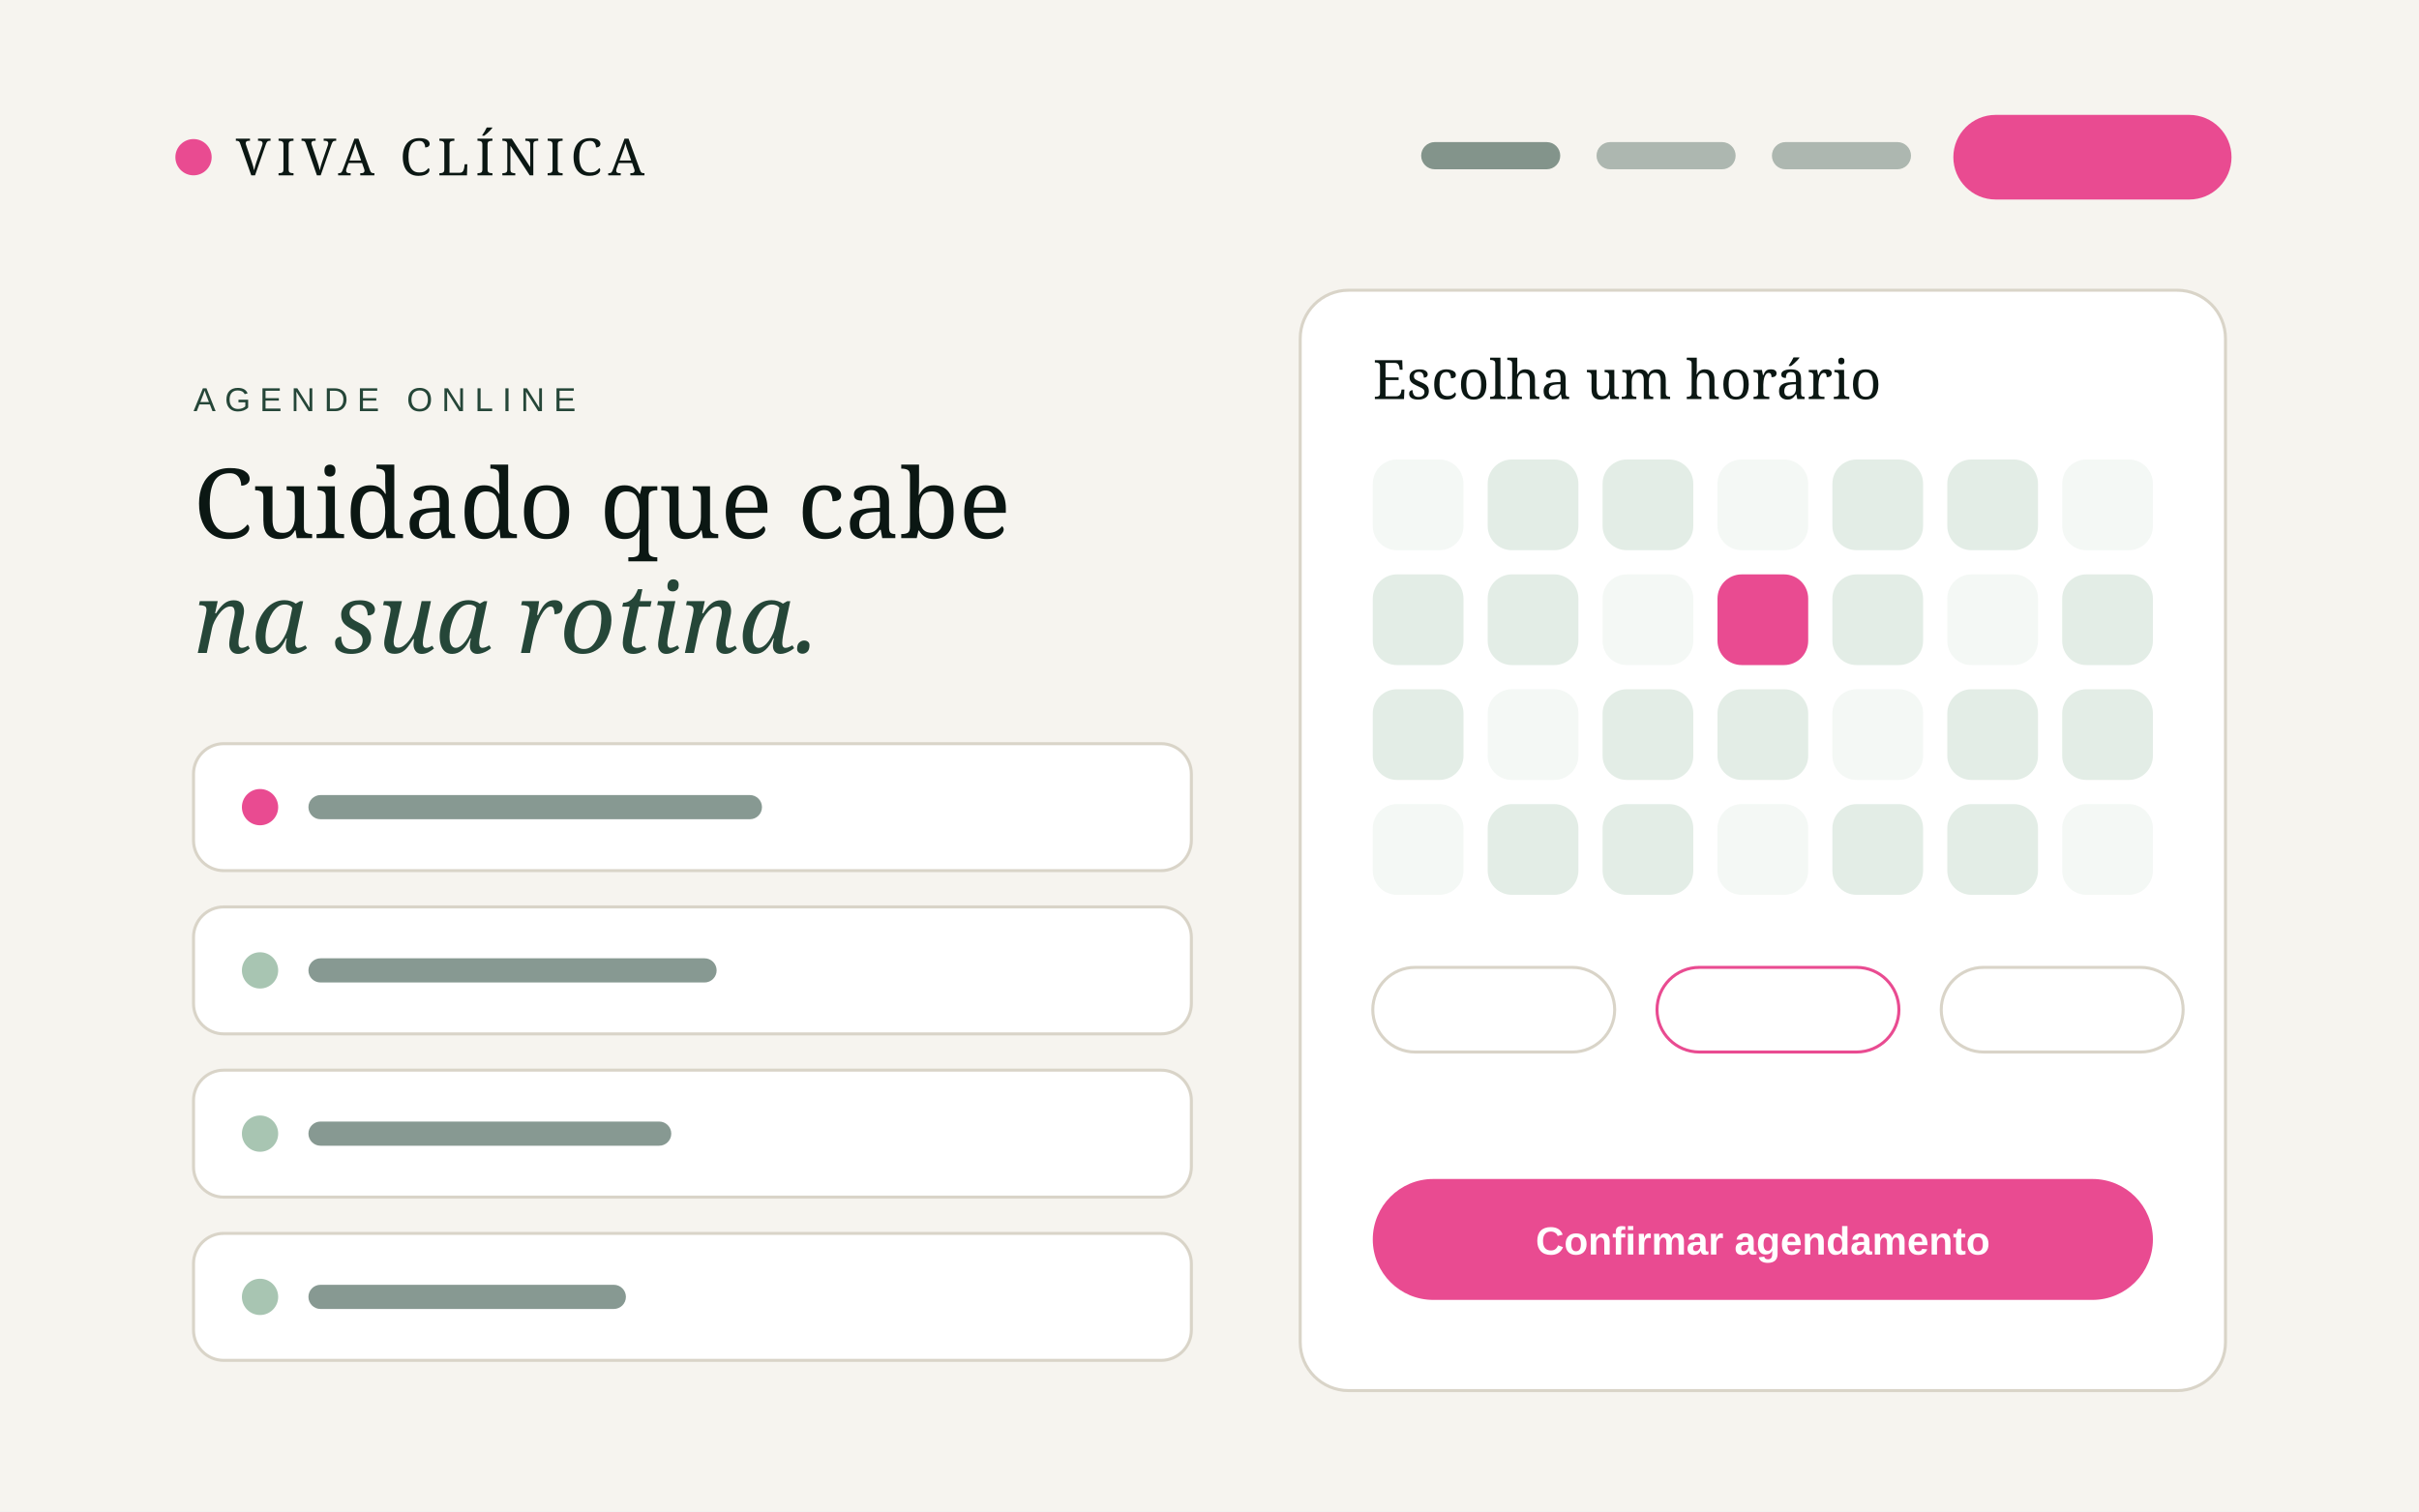
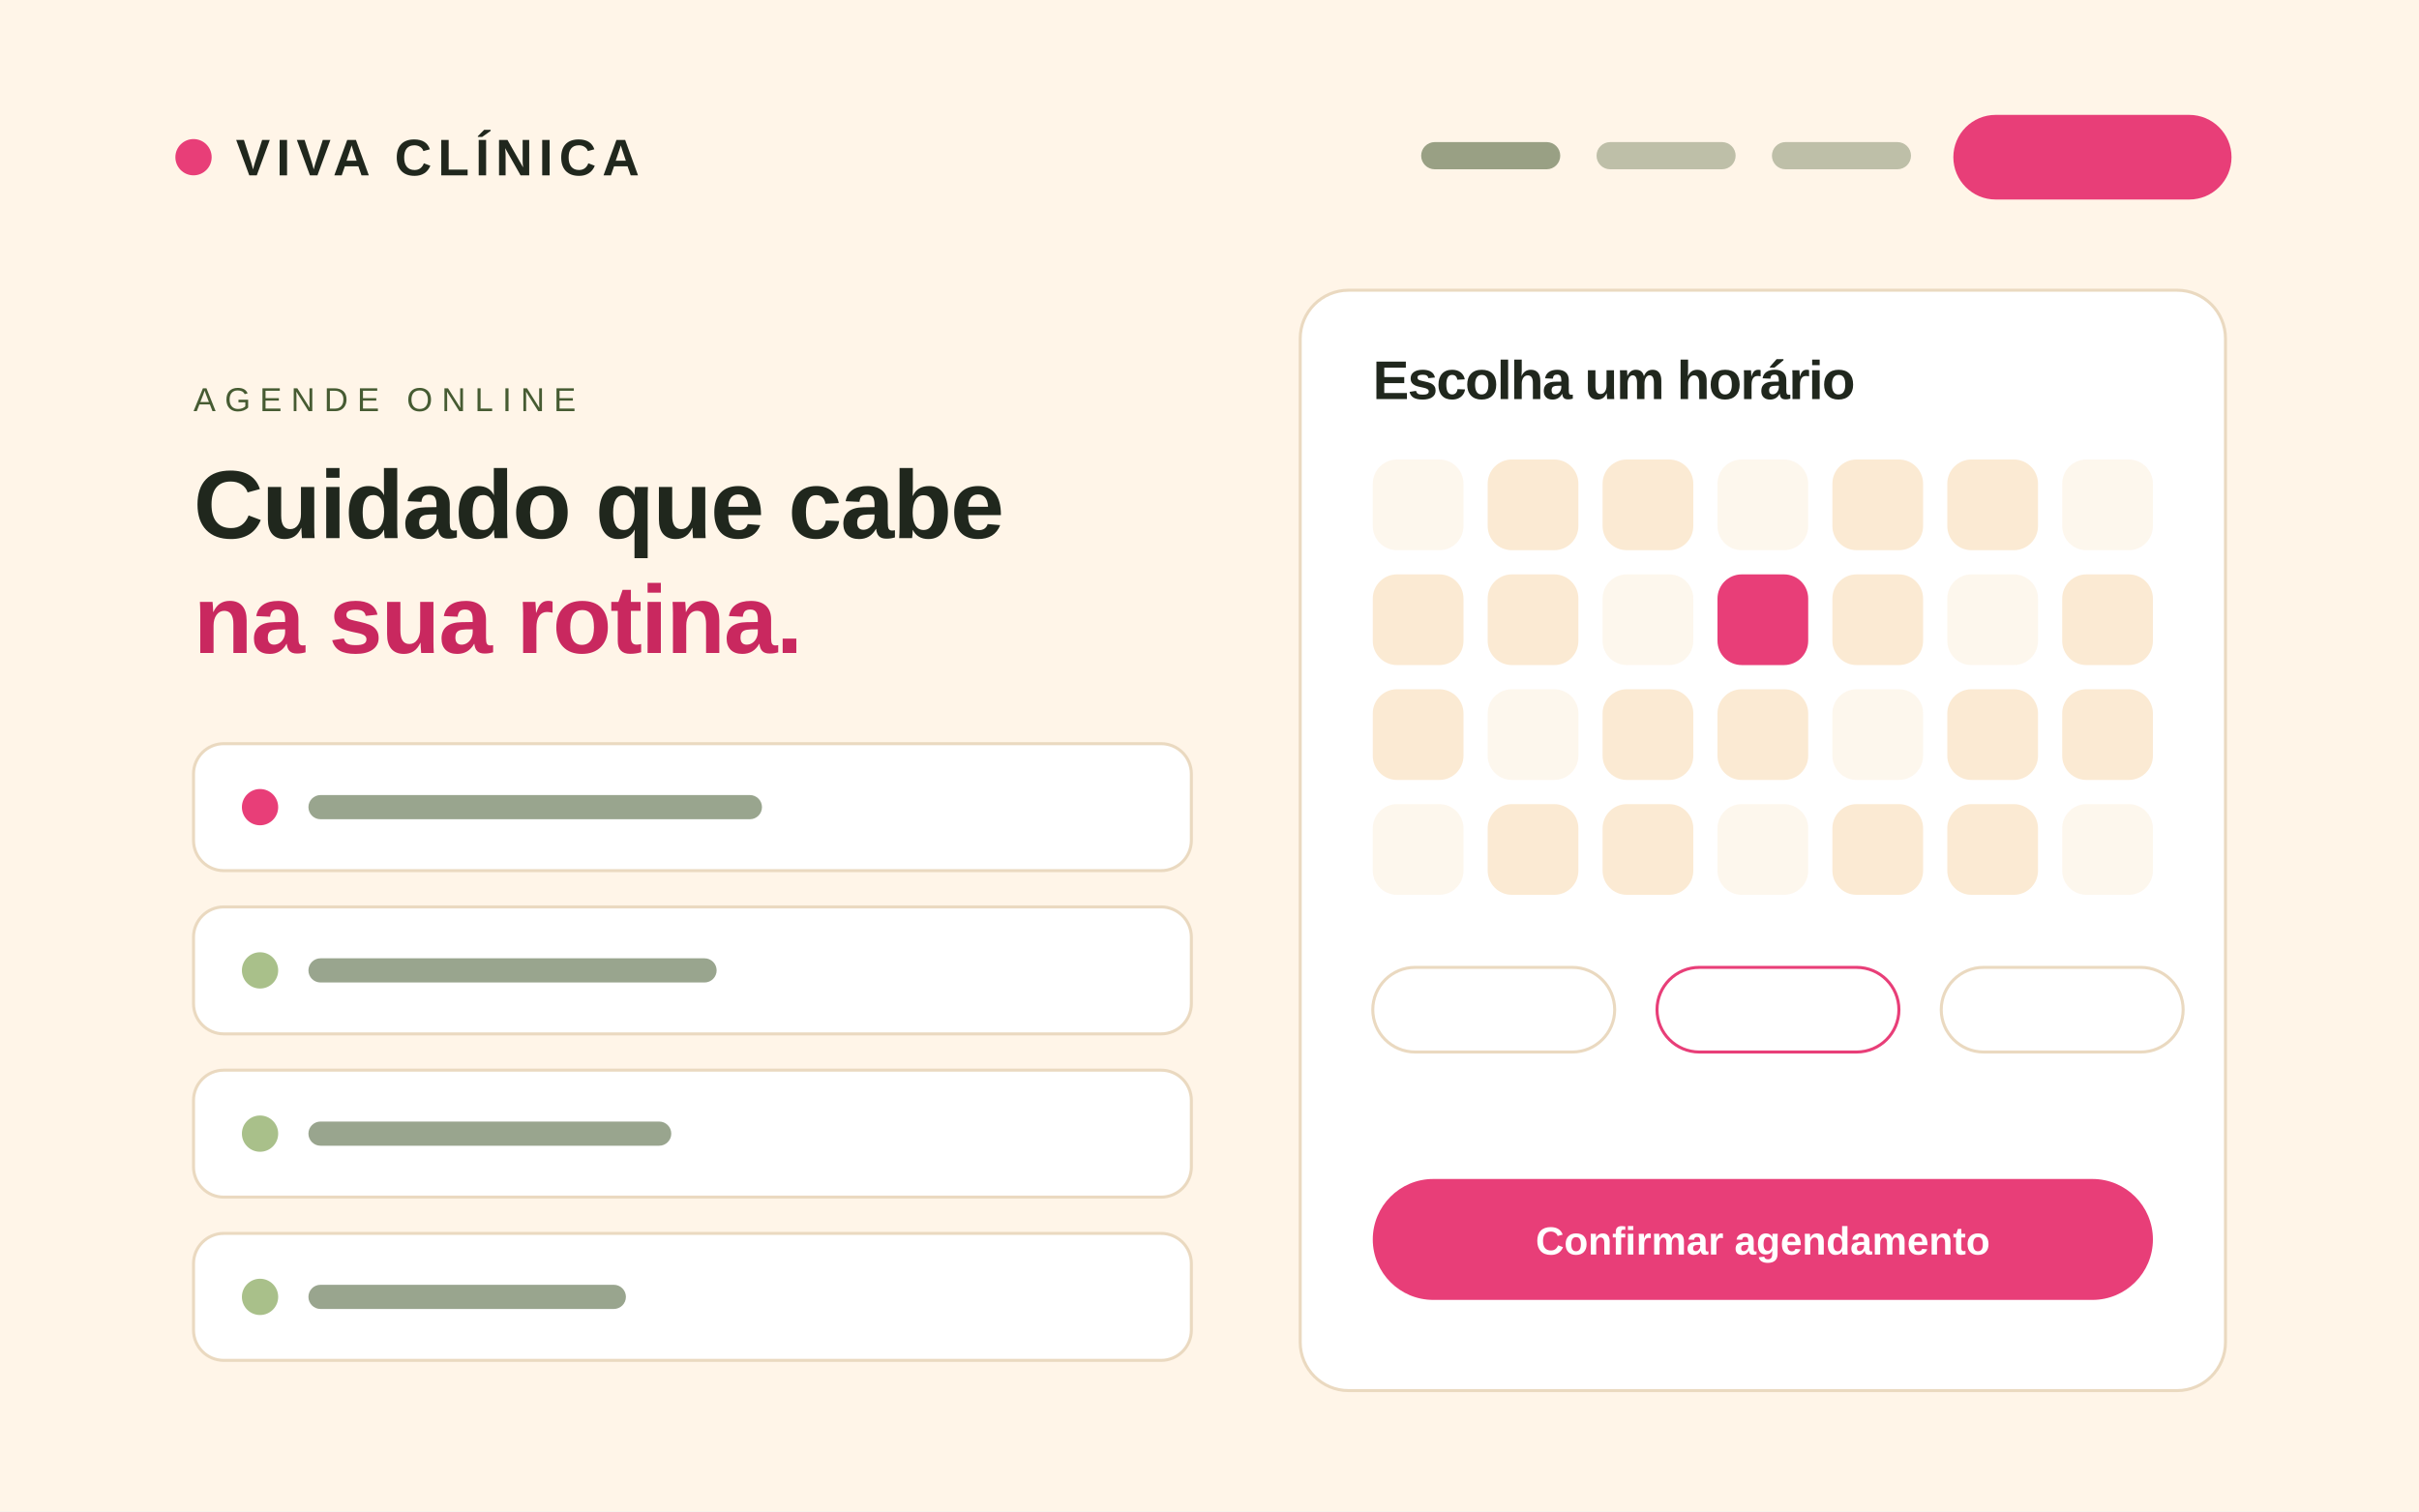
<svg xmlns="http://www.w3.org/2000/svg" viewBox="0 0 800 500" role="img" aria-label="Mockup de site de serviços com agendamento online e calendário de horários">
-   <rect width="800" height="500" fill="#F6F4EF" />
-   <circle cx="64" cy="52" r="6" fill="#E94B91" />
-   <text x="78" y="58" font-family="Georgia, serif" font-size="17" letter-spacing="2" fill="#0B1713">VIVA CLÍNICA</text>
-   <rect x="470" y="47" width="46" height="9" rx="4.5" fill="#254638" opacity="0.55" />
-   <rect x="528" y="47" width="46" height="9" rx="4.5" fill="#254638" opacity="0.35" />
-   <rect x="586" y="47" width="46" height="9" rx="4.5" fill="#254638" opacity="0.35" />
-   <rect x="646" y="38" width="92" height="28" rx="14" fill="#E94B91" />
-   <text x="64" y="136" font-family="Arial, sans-serif" font-size="11" letter-spacing="3" fill="#254638">AGENDE ONLINE</text>
-   <text x="64" y="178" font-family="Georgia, serif" font-size="32" fill="#0B1713">Cuidado que cabe</text>
-   <text x="64" y="216" font-family="Georgia, serif" font-size="32" font-style="italic" fill="#254638">na sua rotina.</text>
-   <rect x="64" y="246" width="330" height="42" rx="10" fill="#FFFFFF" stroke="#D9D4C8" />
-   <circle cx="86" cy="267" r="6" fill="#E94B91" />
-   <rect x="102" y="263" width="150" height="8" rx="4" fill="#254638" opacity="0.55" />
-   <rect x="64" y="300" width="330" height="42" rx="10" fill="#FFFFFF" stroke="#D9D4C8" />
-   <circle cx="86" cy="321" r="6" fill="#A8C5B2" />
-   <rect x="102" y="317" width="135" height="8" rx="4" fill="#254638" opacity="0.55" />
-   <rect x="64" y="354" width="330" height="42" rx="10" fill="#FFFFFF" stroke="#D9D4C8" />
-   <circle cx="86" cy="375" r="6" fill="#A8C5B2" />
-   <rect x="102" y="371" width="120" height="8" rx="4" fill="#254638" opacity="0.55" />
-   <rect x="64" y="408" width="330" height="42" rx="10" fill="#FFFFFF" stroke="#D9D4C8" />
-   <circle cx="86" cy="429" r="6" fill="#A8C5B2" />
-   <rect x="102" y="425" width="105" height="8" rx="4" fill="#254638" opacity="0.55" />
-   <rect x="430" y="96" width="306" height="364" rx="16" fill="#FFFFFF" stroke="#D9D4C8" />
-   <text x="454" y="132" font-family="Georgia, serif" font-size="18" fill="#0B1713">Escolha um horário</text>
-   <rect x="454" y="152" width="30" height="30" rx="8" fill="#E3EDE6" opacity="0.4" />
-   <rect x="492" y="152" width="30" height="30" rx="8" fill="#E3EDE6" opacity="1" />
-   <rect x="530" y="152" width="30" height="30" rx="8" fill="#E3EDE6" opacity="1" />
-   <rect x="568" y="152" width="30" height="30" rx="8" fill="#E3EDE6" opacity="0.4" />
-   <rect x="606" y="152" width="30" height="30" rx="8" fill="#E3EDE6" opacity="1" />
-   <rect x="644" y="152" width="30" height="30" rx="8" fill="#E3EDE6" opacity="1" />
-   <rect x="682" y="152" width="30" height="30" rx="8" fill="#E3EDE6" opacity="0.4" />
-   <rect x="454" y="190" width="30" height="30" rx="8" fill="#E3EDE6" opacity="1" />
-   <rect x="492" y="190" width="30" height="30" rx="8" fill="#E3EDE6" opacity="1" />
-   <rect x="530" y="190" width="30" height="30" rx="8" fill="#E3EDE6" opacity="0.4" />
-   <rect x="568" y="190" width="30" height="30" rx="8" fill="#E94B91" opacity="1" />
-   <rect x="606" y="190" width="30" height="30" rx="8" fill="#E3EDE6" opacity="1" />
-   <rect x="644" y="190" width="30" height="30" rx="8" fill="#E3EDE6" opacity="0.4" />
-   <rect x="682" y="190" width="30" height="30" rx="8" fill="#E3EDE6" opacity="1" />
-   <rect x="454" y="228" width="30" height="30" rx="8" fill="#E3EDE6" opacity="1" />
-   <rect x="492" y="228" width="30" height="30" rx="8" fill="#E3EDE6" opacity="0.4" />
-   <rect x="530" y="228" width="30" height="30" rx="8" fill="#E3EDE6" opacity="1" />
-   <rect x="568" y="228" width="30" height="30" rx="8" fill="#E3EDE6" opacity="1" />
-   <rect x="606" y="228" width="30" height="30" rx="8" fill="#E3EDE6" opacity="0.4" />
-   <rect x="644" y="228" width="30" height="30" rx="8" fill="#E3EDE6" opacity="1" />
-   <rect x="682" y="228" width="30" height="30" rx="8" fill="#E3EDE6" opacity="1" />
-   <rect x="454" y="266" width="30" height="30" rx="8" fill="#E3EDE6" opacity="0.4" />
-   <rect x="492" y="266" width="30" height="30" rx="8" fill="#E3EDE6" opacity="1" />
-   <rect x="530" y="266" width="30" height="30" rx="8" fill="#E3EDE6" opacity="1" />
-   <rect x="568" y="266" width="30" height="30" rx="8" fill="#E3EDE6" opacity="0.4" />
-   <rect x="606" y="266" width="30" height="30" rx="8" fill="#E3EDE6" opacity="1" />
-   <rect x="644" y="266" width="30" height="30" rx="8" fill="#E3EDE6" opacity="1" />
-   <rect x="682" y="266" width="30" height="30" rx="8" fill="#E3EDE6" opacity="0.4" />
-   <rect x="454" y="320" width="80" height="28" rx="14" fill="none" stroke="#D9D4C8" />
-   <rect x="548" y="320" width="80" height="28" rx="14" fill="none" stroke="#E94B91" />
-   <rect x="642" y="320" width="80" height="28" rx="14" fill="none" stroke="#D9D4C8" />
-   <rect x="454" y="390" width="258" height="40" rx="20" fill="#E94B91" />
+   <rect width="800" height="500" fill="#FFF5E8" />
+   <circle cx="64" cy="52" r="6" fill="#E83E78" />
+   <text x="78" y="58" font-family="Arial, Helvetica, sans-serif" font-weight="bold" font-size="17" letter-spacing="2" fill="#20271D">VIVA CLÍNICA</text>
+   <rect x="470" y="47" width="46" height="9" rx="4.5" fill="#465B32" opacity="0.55" />
+   <rect x="528" y="47" width="46" height="9" rx="4.5" fill="#465B32" opacity="0.35" />
+   <rect x="586" y="47" width="46" height="9" rx="4.5" fill="#465B32" opacity="0.35" />
+   <rect x="646" y="38" width="92" height="28" rx="14" fill="#E83E78" />
+   <text x="64" y="136" font-family="Arial, sans-serif" font-size="11" letter-spacing="3" fill="#465B32">AGENDE ONLINE</text>
+   <text x="64" y="178" font-family="Arial, Helvetica, sans-serif" font-weight="bold" letter-spacing="-0.5" font-size="32" fill="#20271D">Cuidado que cabe</text>
+   <text x="64" y="216" font-family="Arial, Helvetica, sans-serif" font-weight="bold" letter-spacing="-0.5" font-size="32" fill="#C9285F">na sua rotina.</text>
+   <rect x="64" y="246" width="330" height="42" rx="10" fill="#FFFFFF" stroke="#EAD9C0" />
+   <circle cx="86" cy="267" r="6" fill="#E83E78" />
+   <rect x="102" y="263" width="150" height="8" rx="4" fill="#465B32" opacity="0.55" />
+   <rect x="64" y="300" width="330" height="42" rx="10" fill="#FFFFFF" stroke="#EAD9C0" />
+   <circle cx="86" cy="321" r="6" fill="#A9C08A" />
+   <rect x="102" y="317" width="135" height="8" rx="4" fill="#465B32" opacity="0.55" />
+   <rect x="64" y="354" width="330" height="42" rx="10" fill="#FFFFFF" stroke="#EAD9C0" />
+   <circle cx="86" cy="375" r="6" fill="#A9C08A" />
+   <rect x="102" y="371" width="120" height="8" rx="4" fill="#465B32" opacity="0.55" />
+   <rect x="64" y="408" width="330" height="42" rx="10" fill="#FFFFFF" stroke="#EAD9C0" />
+   <circle cx="86" cy="429" r="6" fill="#A9C08A" />
+   <rect x="102" y="425" width="105" height="8" rx="4" fill="#465B32" opacity="0.55" />
+   <rect x="430" y="96" width="306" height="364" rx="16" fill="#FFFFFF" stroke="#EAD9C0" />
+   <text x="454" y="132" font-family="Arial, Helvetica, sans-serif" font-weight="bold" letter-spacing="-0.5" font-size="18" fill="#20271D">Escolha um horário</text>
+   <rect x="454" y="152" width="30" height="30" rx="8" fill="#FBEAD3" opacity="0.4" />
+   <rect x="492" y="152" width="30" height="30" rx="8" fill="#FBEAD3" opacity="1" />
+   <rect x="530" y="152" width="30" height="30" rx="8" fill="#FBEAD3" opacity="1" />
+   <rect x="568" y="152" width="30" height="30" rx="8" fill="#FBEAD3" opacity="0.4" />
+   <rect x="606" y="152" width="30" height="30" rx="8" fill="#FBEAD3" opacity="1" />
+   <rect x="644" y="152" width="30" height="30" rx="8" fill="#FBEAD3" opacity="1" />
+   <rect x="682" y="152" width="30" height="30" rx="8" fill="#FBEAD3" opacity="0.4" />
+   <rect x="454" y="190" width="30" height="30" rx="8" fill="#FBEAD3" opacity="1" />
+   <rect x="492" y="190" width="30" height="30" rx="8" fill="#FBEAD3" opacity="1" />
+   <rect x="530" y="190" width="30" height="30" rx="8" fill="#FBEAD3" opacity="0.4" />
+   <rect x="568" y="190" width="30" height="30" rx="8" fill="#E83E78" opacity="1" />
+   <rect x="606" y="190" width="30" height="30" rx="8" fill="#FBEAD3" opacity="1" />
+   <rect x="644" y="190" width="30" height="30" rx="8" fill="#FBEAD3" opacity="0.4" />
+   <rect x="682" y="190" width="30" height="30" rx="8" fill="#FBEAD3" opacity="1" />
+   <rect x="454" y="228" width="30" height="30" rx="8" fill="#FBEAD3" opacity="1" />
+   <rect x="492" y="228" width="30" height="30" rx="8" fill="#FBEAD3" opacity="0.4" />
+   <rect x="530" y="228" width="30" height="30" rx="8" fill="#FBEAD3" opacity="1" />
+   <rect x="568" y="228" width="30" height="30" rx="8" fill="#FBEAD3" opacity="1" />
+   <rect x="606" y="228" width="30" height="30" rx="8" fill="#FBEAD3" opacity="0.4" />
+   <rect x="644" y="228" width="30" height="30" rx="8" fill="#FBEAD3" opacity="1" />
+   <rect x="682" y="228" width="30" height="30" rx="8" fill="#FBEAD3" opacity="1" />
+   <rect x="454" y="266" width="30" height="30" rx="8" fill="#FBEAD3" opacity="0.4" />
+   <rect x="492" y="266" width="30" height="30" rx="8" fill="#FBEAD3" opacity="1" />
+   <rect x="530" y="266" width="30" height="30" rx="8" fill="#FBEAD3" opacity="1" />
+   <rect x="568" y="266" width="30" height="30" rx="8" fill="#FBEAD3" opacity="0.4" />
+   <rect x="606" y="266" width="30" height="30" rx="8" fill="#FBEAD3" opacity="1" />
+   <rect x="644" y="266" width="30" height="30" rx="8" fill="#FBEAD3" opacity="1" />
+   <rect x="682" y="266" width="30" height="30" rx="8" fill="#FBEAD3" opacity="0.4" />
+   <rect x="454" y="320" width="80" height="28" rx="14" fill="none" stroke="#EAD9C0" />
+   <rect x="548" y="320" width="80" height="28" rx="14" fill="none" stroke="#E83E78" />
+   <rect x="642" y="320" width="80" height="28" rx="14" fill="none" stroke="#EAD9C0" />
+   <rect x="454" y="390" width="258" height="40" rx="20" fill="#E83E78" />
  <text x="583" y="415" text-anchor="middle" font-family="Arial, sans-serif" font-size="13" font-weight="bold" fill="#fff">Confirmar agendamento</text>
</svg>
